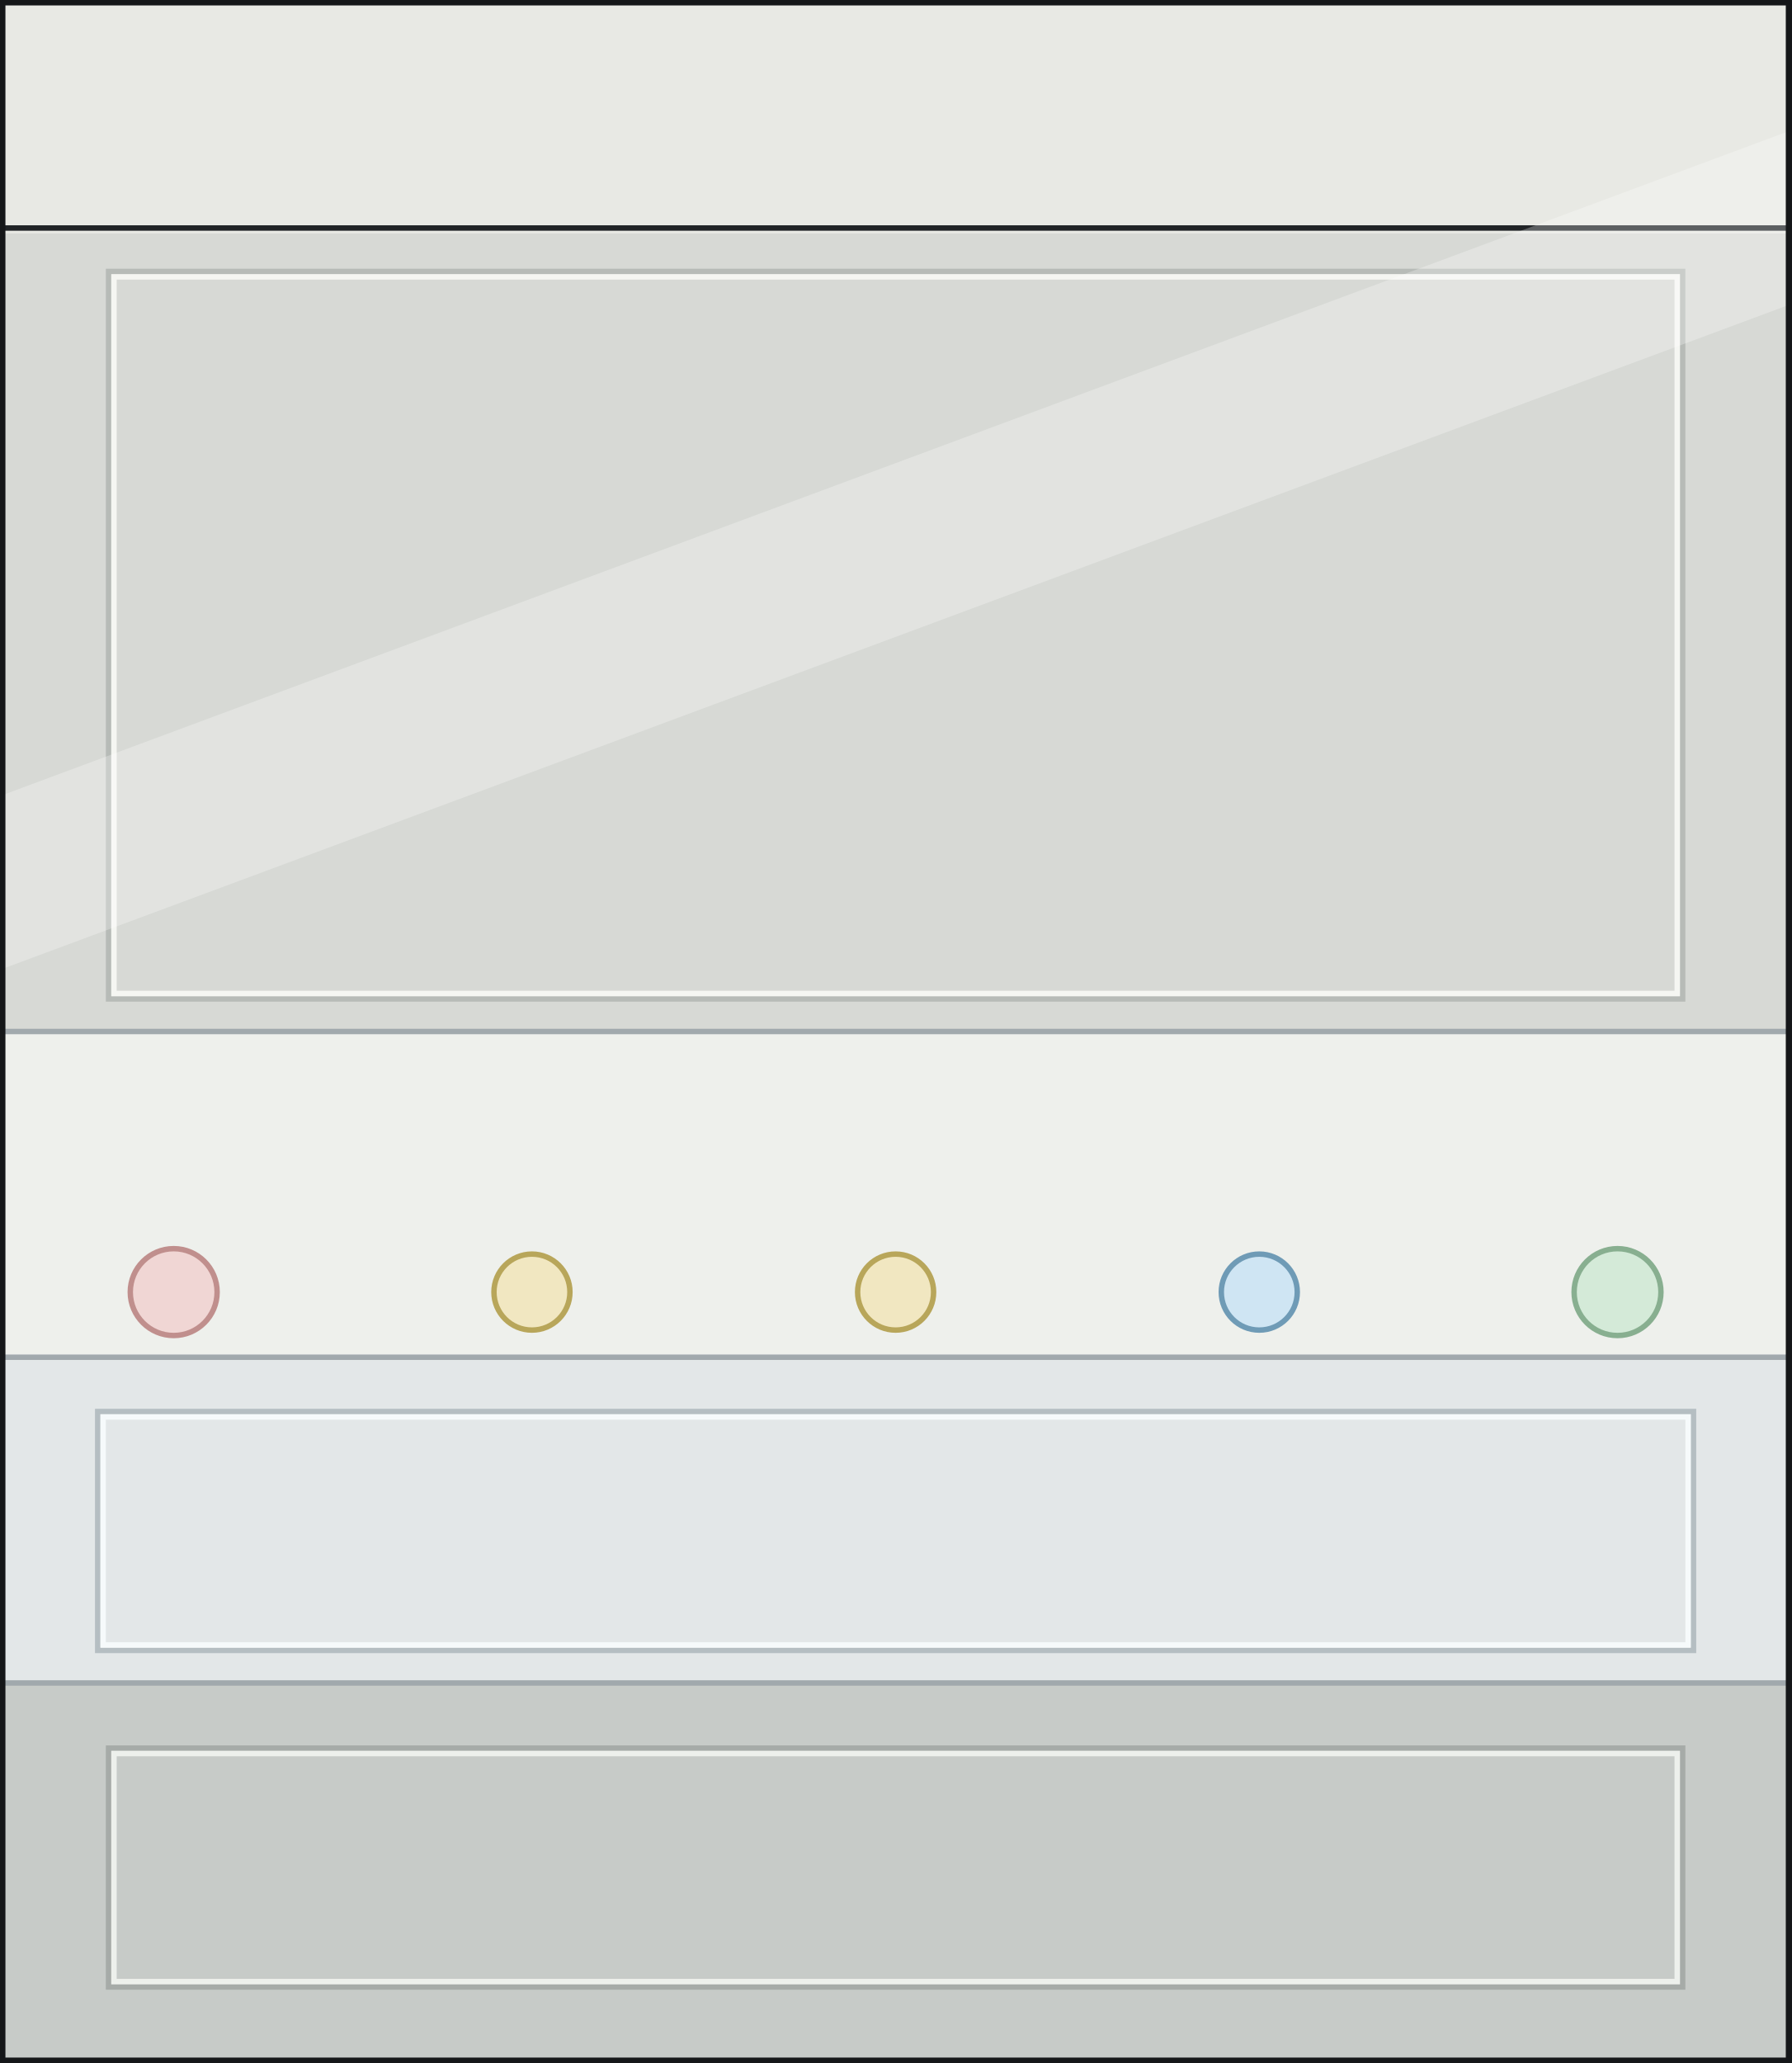
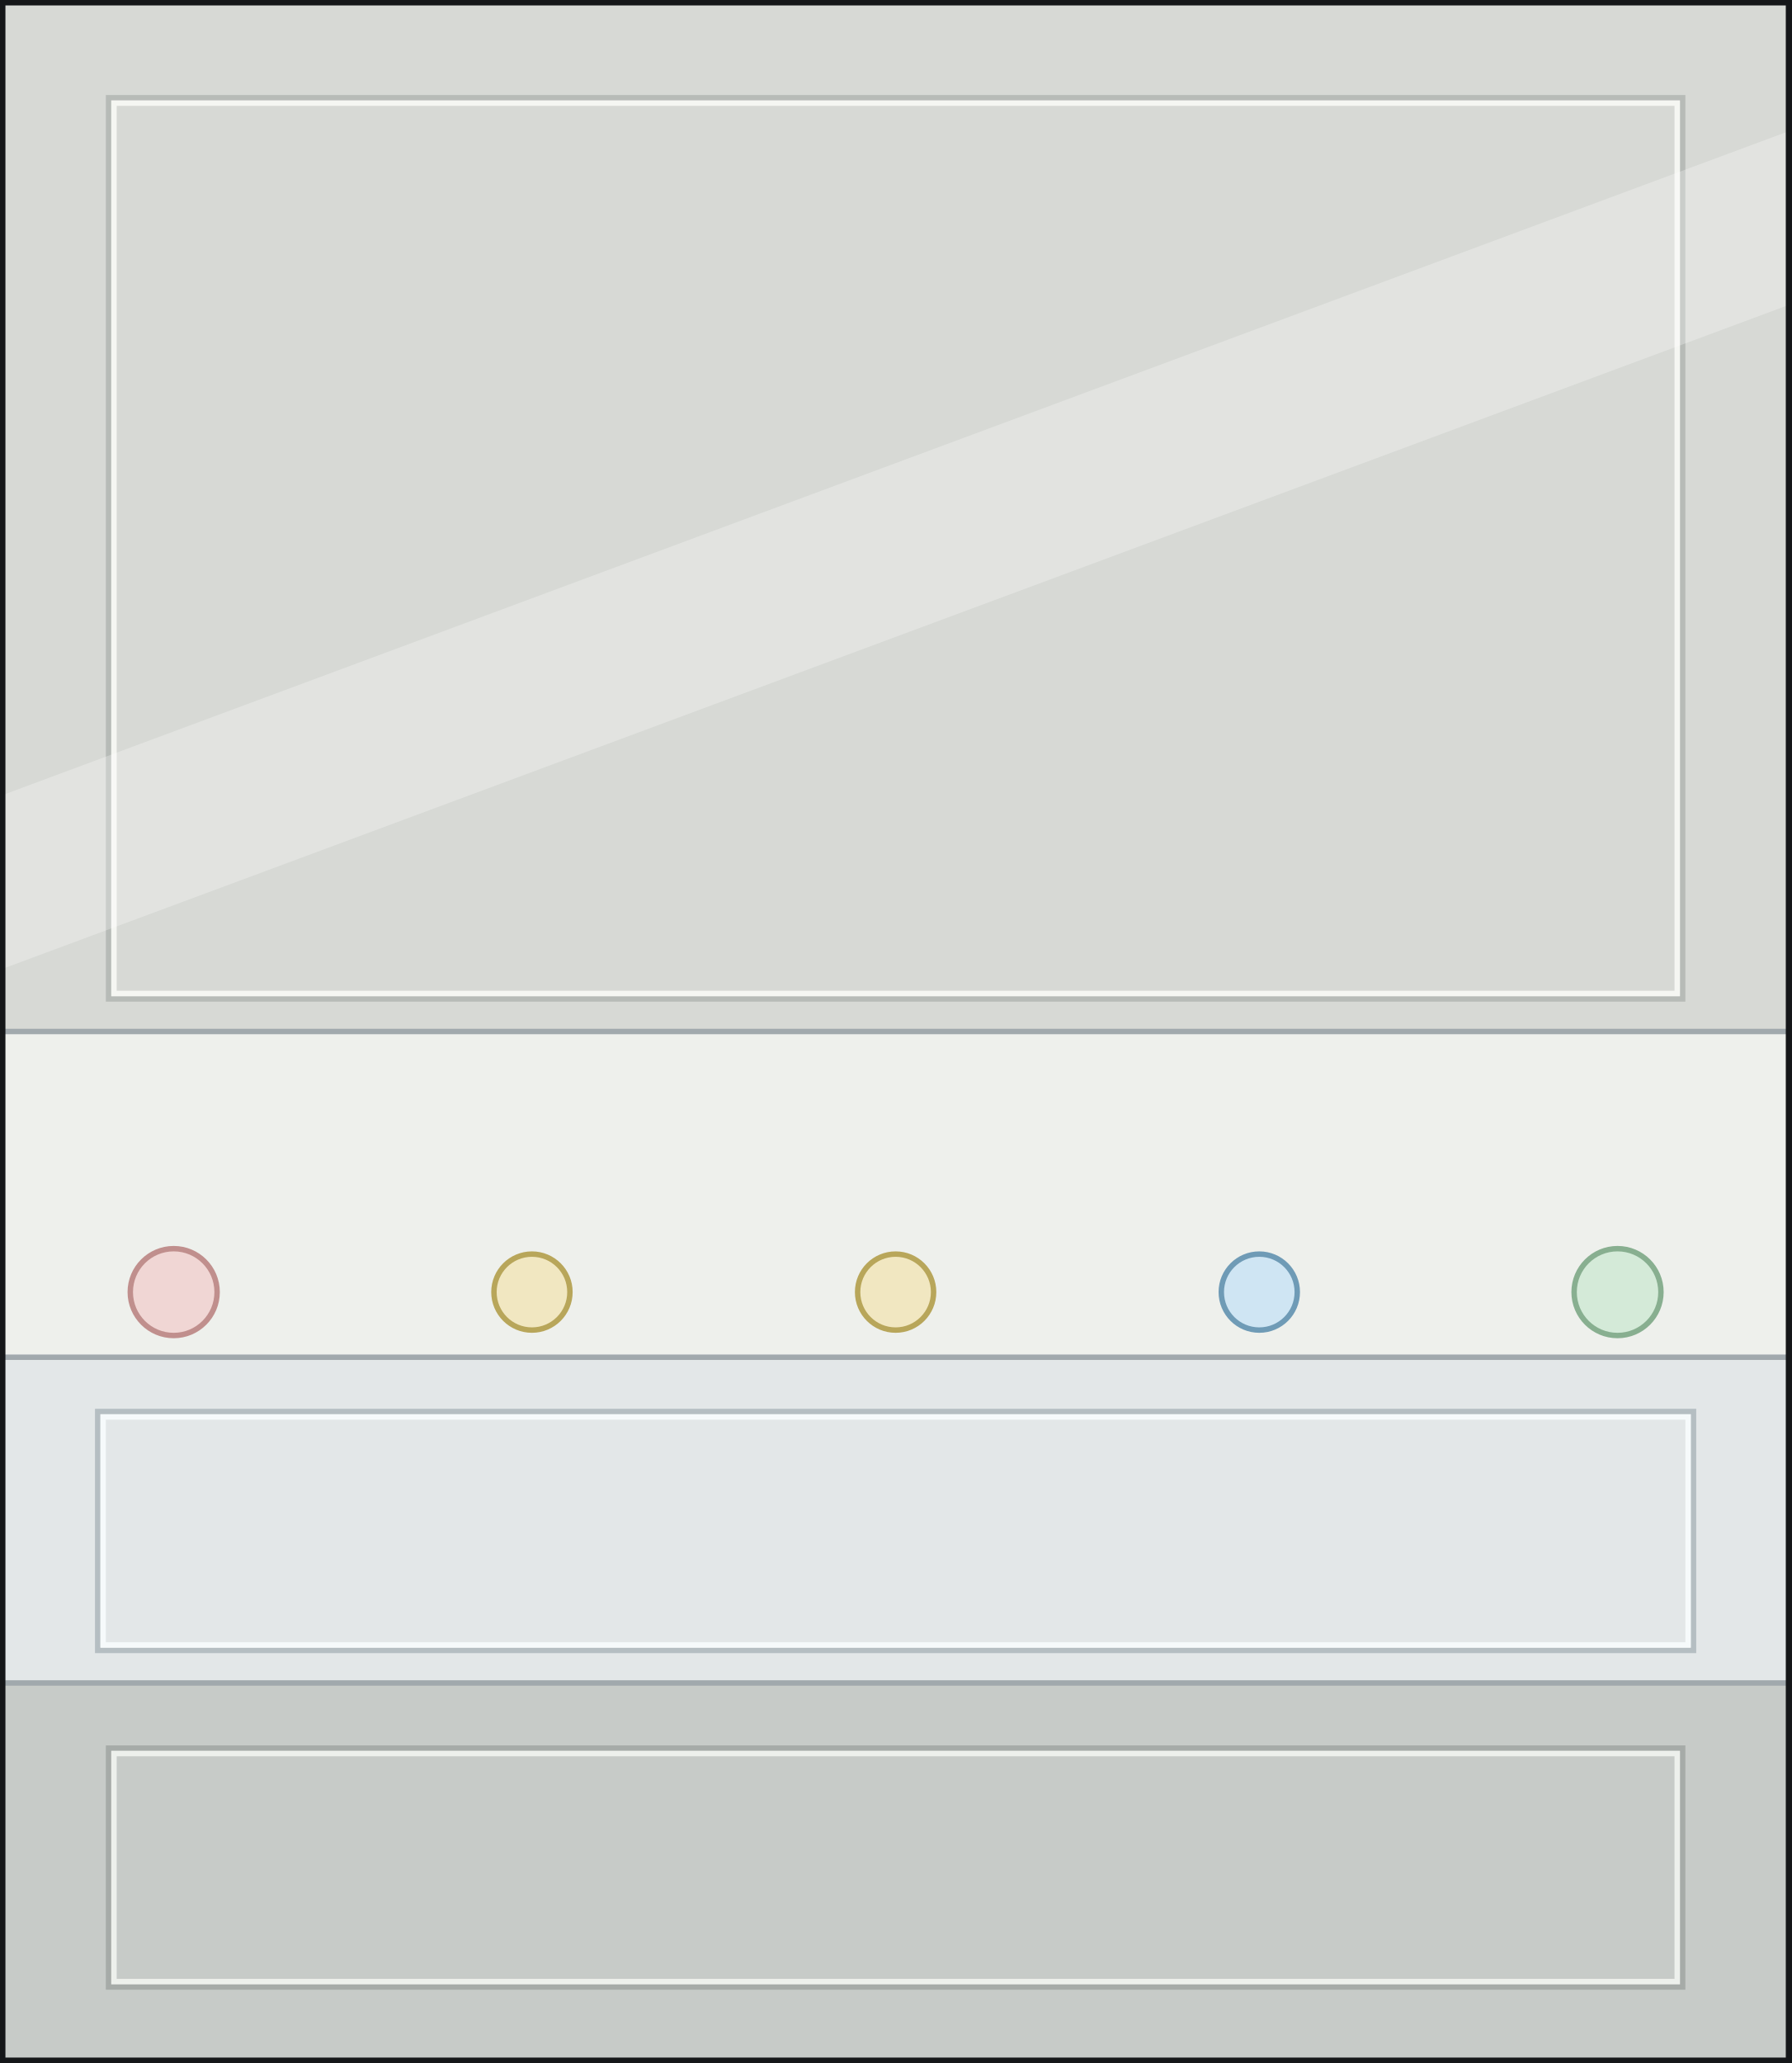
<svg xmlns="http://www.w3.org/2000/svg" width="330" height="380" viewBox="0 0 330 380">
  <rect width="330" height="380" fill="#d7d9d5" />
  <path d="M0 0H330V380H0Z" fill="#d7d9d5" />
-   <path d="M0 0H330V43H0Z" fill="#e8e9e4" />
  <path d="M0 310H330V380H0Z" fill="#c7cbc8" />
  <path d="M0 190H330V250H0Z" fill="#eef0ec" />
  <path d="M0 250H330V310H0Z" fill="#e3e7e8" />
-   <path d="M0 42H330" stroke="#202326" stroke-width="1" />
  <path d="M0 190H330" stroke="#a1a9ad" stroke-width="1" />
  <path d="M0 250H330" stroke="#a1a9ad" stroke-width="1" />
  <path d="M0 310H330" stroke="#a1a9ad" stroke-width="1" />
-   <path d="M20 50H310V184H20Z" fill="none" stroke="#b7bbb7" stroke-width="1" />
-   <path d="M21 51H309V183H21Z" fill="none" stroke="#f5f6f2" stroke-width="1" />
+   <path d="M20 18H310V184H20Z" fill="none" stroke="#b7bbb7" stroke-width="1" />
+   <path d="M21 19H309V183H21Z" fill="none" stroke="#f5f6f2" stroke-width="1" />
  <path d="M18 260H312V304H18Z" fill="none" stroke="#b5bec2" stroke-width="1" />
  <path d="M19 261H311V303H19Z" fill="none" stroke="#f6fafb" stroke-width="1" />
  <path d="M20 322H310V366H20Z" fill="none" stroke="#a6aba8" stroke-width="1" />
  <path d="M21 323H309V365H21Z" fill="none" stroke="#edf0ec" stroke-width="1" />
  <path d="M-36 160L330 24V56L-36 192Z" fill="#ffffff" opacity="0.27" />
  <path d="M0 0H330V380H0Z" fill="none" stroke="#151719" stroke-width="2" />
  <circle cx="32" cy="238" r="8" fill="#f0d6d4" stroke="#c08f8d" />
  <circle cx="98" cy="238" r="7" fill="#f1e7c1" stroke="#b8a65a" />
  <circle cx="165" cy="238" r="7" fill="#f1e7c1" stroke="#b8a65a" />
  <circle cx="232" cy="238" r="7" fill="#cfe5f3" stroke="#6f9bb6" />
  <circle cx="298" cy="238" r="8" fill="#d4ead8" stroke="#88af90" />
</svg>
